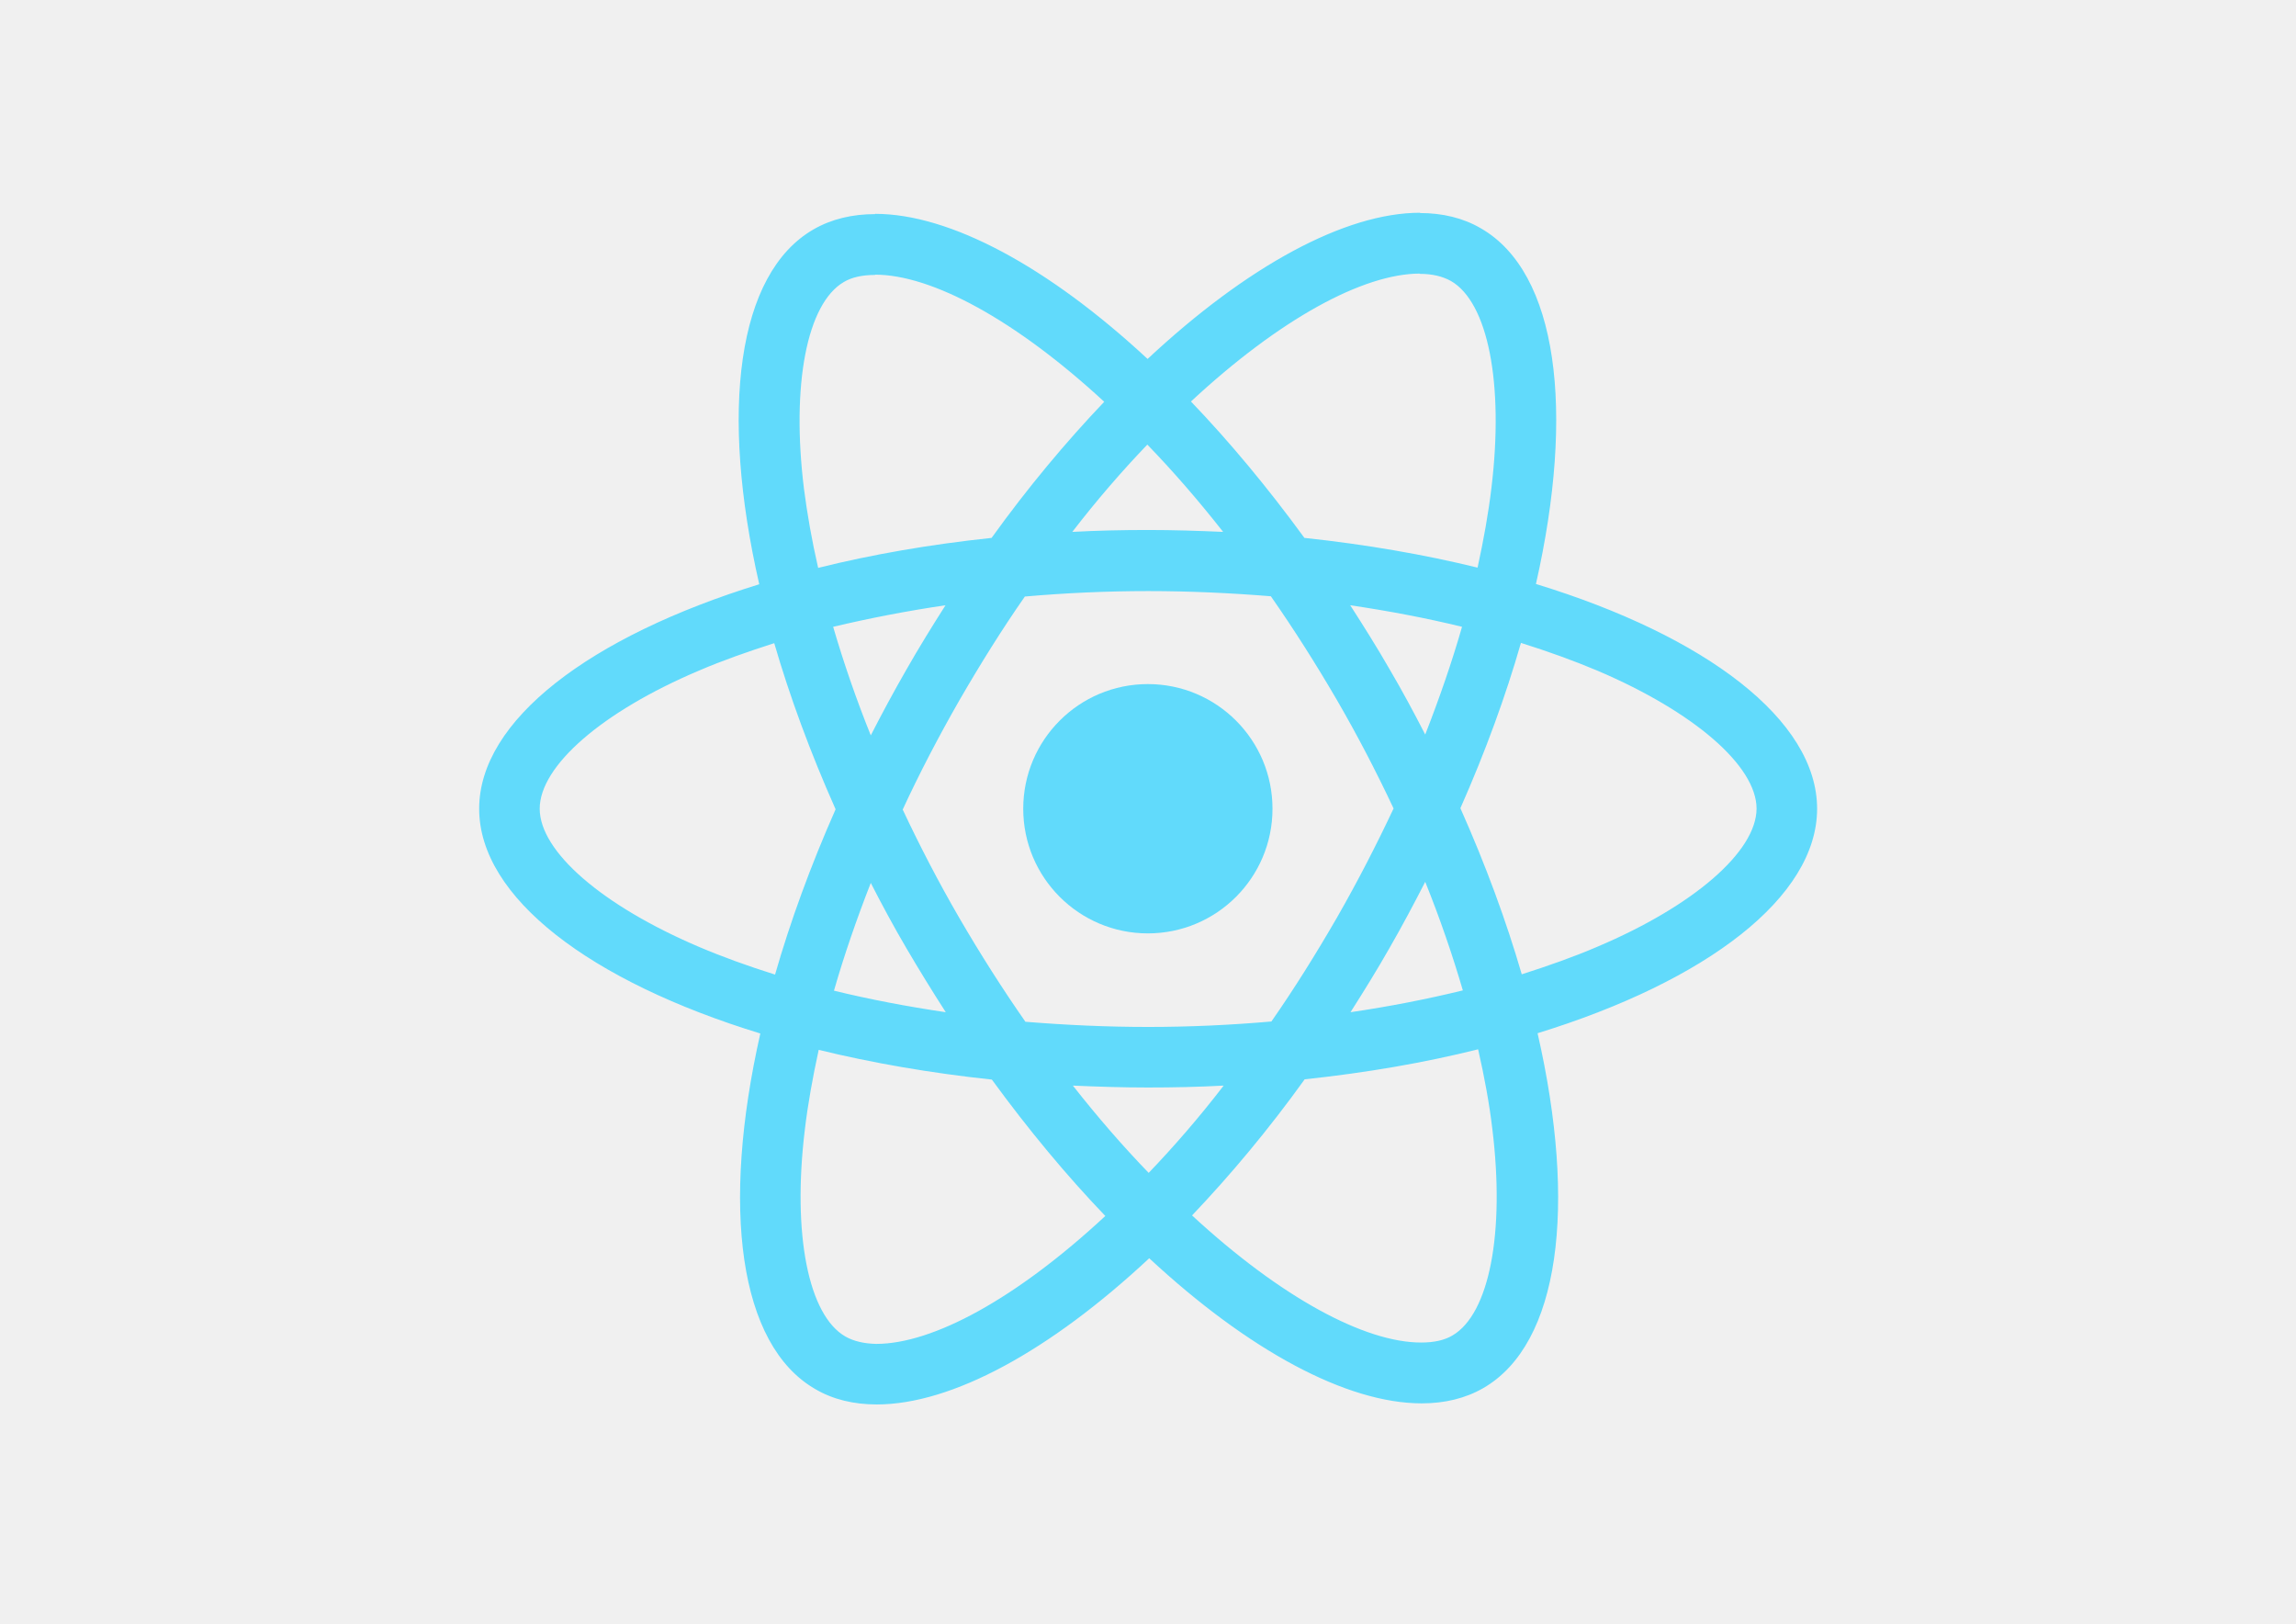
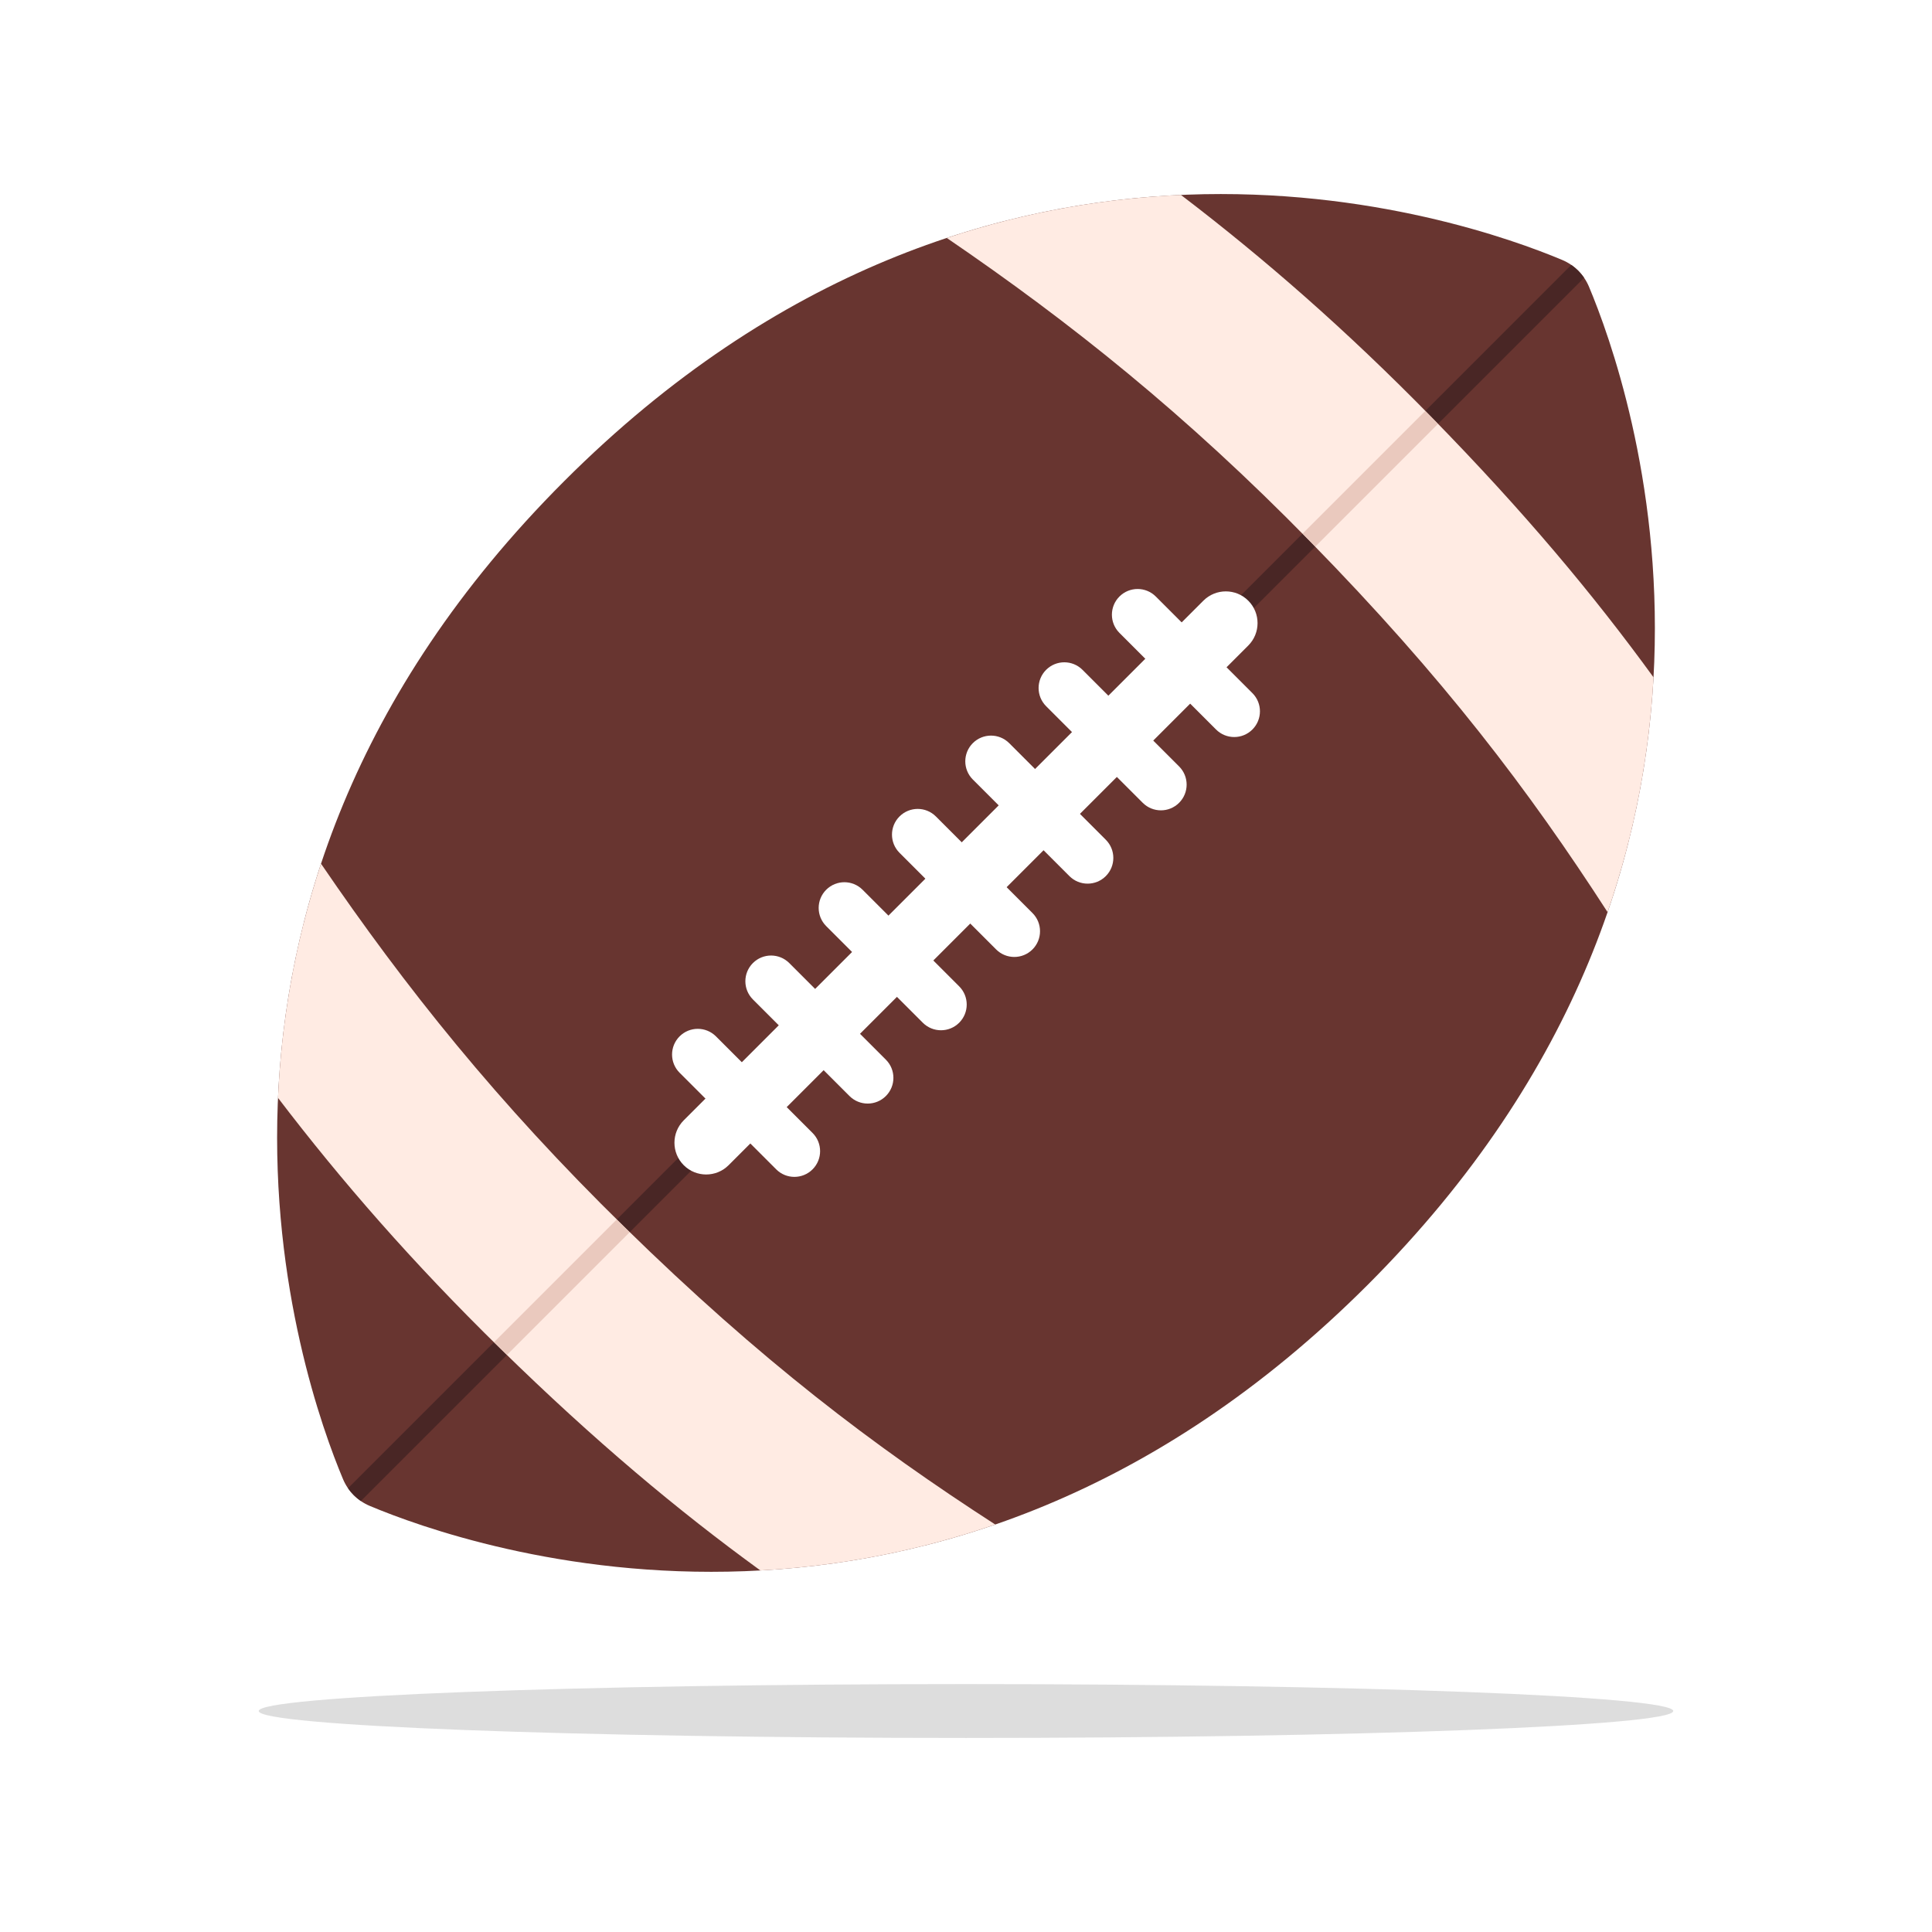
- <svg xmlns="http://www.w3.org/2000/svg" viewBox="0 0 841.9 595.3">
-   <g fill="#61DAFB">
-     <path d="M666.3 296.5c0-32.5-40.7-63.3-103.1-82.4 14.4-63.6 8-114.2-20.2-130.4-6.5-3.8-14.1-5.6-22.4-5.6v22.3c4.6 0 8.3.9 11.4 2.6 13.6 7.8 19.5 37.5 14.9 75.7-1.1 9.4-2.9 19.3-5.1 29.4-19.6-4.8-41-8.5-63.5-10.9-13.5-18.5-27.5-35.3-41.6-50 32.6-30.3 63.2-46.9 84-46.9V78c-27.5 0-63.5 19.6-99.9 53.6-36.4-33.8-72.4-53.2-99.9-53.2v22.3c20.7 0 51.4 16.5 84 46.6-14 14.7-28 31.4-41.3 49.9-22.6 2.4-44 6.1-63.6 11-2.3-10-4-19.7-5.2-29-4.7-38.2 1.1-67.9 14.6-75.8 3-1.8 6.9-2.6 11.5-2.6V78.5c-8.4 0-16 1.8-22.6 5.6-28.1 16.2-34.4 66.7-19.9 130.1-62.2 19.2-102.7 49.9-102.7 82.3 0 32.5 40.7 63.3 103.1 82.4-14.4 63.6-8 114.2 20.2 130.4 6.5 3.8 14.1 5.6 22.5 5.6 27.5 0 63.5-19.6 99.9-53.6 36.4 33.8 72.4 53.2 99.9 53.2 8.4 0 16-1.8 22.6-5.6 28.1-16.2 34.4-66.7 19.9-130.1 62-19.1 102.5-49.9 102.5-82.3zm-130.2-66.7c-3.7 12.9-8.3 26.2-13.5 39.5-4.1-8-8.4-16-13.1-24-4.6-8-9.5-15.8-14.4-23.4 14.2 2.1 27.9 4.7 41 7.9zm-45.8 106.5c-7.8 13.5-15.8 26.3-24.1 38.2-14.9 1.3-30 2-45.2 2-15.1 0-30.2-.7-45-1.9-8.3-11.9-16.4-24.6-24.2-38-7.6-13.1-14.5-26.4-20.8-39.8 6.2-13.4 13.2-26.8 20.7-39.9 7.8-13.5 15.8-26.3 24.1-38.2 14.9-1.3 30-2 45.2-2 15.1 0 30.2.7 45 1.9 8.3 11.9 16.4 24.6 24.2 38 7.6 13.1 14.5 26.4 20.8 39.8-6.3 13.4-13.2 26.8-20.7 39.9zm32.3-13c5.4 13.4 10 26.8 13.8 39.8-13.1 3.2-26.9 5.9-41.2 8 4.9-7.7 9.8-15.6 14.4-23.7 4.6-8 8.9-16.1 13-24.1zM421.2 430c-9.3-9.6-18.6-20.3-27.8-32 9 .4 18.2.7 27.5.7 9.4 0 18.7-.2 27.8-.7-9 11.7-18.3 22.4-27.5 32zm-74.4-58.9c-14.2-2.1-27.9-4.7-41-7.9 3.7-12.9 8.3-26.2 13.5-39.5 4.1 8 8.4 16 13.1 24 4.7 8 9.5 15.8 14.4 23.4zM420.7 163c9.3 9.6 18.6 20.3 27.8 32-9-.4-18.2-.7-27.5-.7-9.4 0-18.7.2-27.8.7 9-11.7 18.3-22.4 27.5-32zm-74 58.9c-4.9 7.7-9.8 15.6-14.4 23.7-4.6 8-8.9 16-13 24-5.4-13.4-10-26.8-13.8-39.8 13.1-3.1 26.9-5.8 41.2-7.9zm-90.5 125.2c-35.4-15.1-58.3-34.9-58.3-50.6 0-15.7 22.9-35.6 58.3-50.6 8.6-3.7 18-7 27.7-10.1 5.7 19.6 13.2 40 22.5 60.9-9.2 20.8-16.6 41.1-22.2 60.6-9.9-3.1-19.3-6.5-28-10.2zM310 490c-13.6-7.8-19.5-37.5-14.9-75.7 1.1-9.4 2.9-19.3 5.1-29.4 19.6 4.8 41 8.5 63.5 10.9 13.5 18.5 27.5 35.3 41.6 50-32.6 30.3-63.2 46.9-84 46.9-4.5-.1-8.3-1-11.3-2.7zm237.2-76.2c4.7 38.2-1.1 67.9-14.6 75.8-3 1.8-6.9 2.6-11.5 2.6-20.7 0-51.4-16.5-84-46.6 14-14.7 28-31.4 41.3-49.9 22.6-2.4 44-6.1 63.6-11 2.3 10.1 4.1 19.8 5.2 29.1zm38.5-66.7c-8.6 3.7-18 7-27.7 10.1-5.7-19.6-13.2-40-22.5-60.9 9.2-20.8 16.6-41.1 22.2-60.6 9.9 3.1 19.3 6.5 28.1 10.2 35.4 15.1 58.3 34.9 58.3 50.6-.1 15.7-23 35.6-58.4 50.6zM320.8 78.4z" />
-     <circle cx="420.9" cy="296.5" r="45.7" />
-     <path d="M520.5 78.1z" />
+ <svg xmlns="http://www.w3.org/2000/svg" version="1.1" x="0px" y="0px" viewBox="0 0 2200 2200" style="enable-background:new 0 0 2200 2200;" xml:space="preserve">
+   <g id="background">
+     <rect style="fill:#FFFFFF;" width="2200" height="2200" />
+   </g>
+   <g id="Objects">
+     <g>
+       <g>
+         <path style="fill:#683530;" d="M1557.537,1462.947c-487.023,487.023-1024.704,298.828-1136.483,251.846     c-13.736-5.773-24.663-16.7-30.436-30.436c-46.982-111.789-235.177-649.46,251.846-1136.483s1024.704-298.828,1136.483-251.846     c13.736,5.773,24.663,16.7,30.436,30.436C1856.364,438.243,2044.56,975.924,1557.537,1462.947z" />
+         <path style="fill:#FFEBE3;" d="M1133.294,1735.989c-93.733,32.359-184.078,47.717-267.419,52.318     c-93.981-68.304-188.299-147.096-296.068-252.587c-100.182-98.078-181.054-190.942-253.237-285.545     c3.695-82.903,17.936-173.006,48.988-266.659c96.172,140.969,200.633,271.852,345.443,413.609     C866.657,1549.494,994.246,1646.148,1133.294,1735.989z" />
+         <path style="fill:#FFEBE3;" d="M1630.31,475.218c105.491,107.769,184.282,202.087,252.587,296.068     c-4.601,83.341-19.959,173.686-52.318,267.419c-89.841-139.048-186.495-266.637-338.864-422.292     c-141.757-144.81-272.64-249.271-413.609-345.443c93.653-31.052,183.756-45.293,266.659-48.988     C1439.367,294.163,1532.231,375.036,1630.31,475.218z" />
+         <path style="fill:#492625;" d="M569.807,1535.72c2.476,2.417,4.937,4.82,7.391,7.215l-166.302,166.302     c-5.733-3.922-10.691-8.866-14.628-14.584l166.171-166.171C564.877,1530.893,567.339,1533.311,569.807,1535.72z" />
+         <path style="fill:#492625;" d="M702.326,1388.596l780.859-780.859c2.841,2.87,5.682,5.769,8.53,8.676     c1.986,2.03,3.965,4.053,5.93,6.076l-780.567,780.567c-2.023-1.964-4.046-3.944-6.076-5.93     C708.095,1394.277,705.196,1391.436,702.326,1388.596z" />
+         <path style="fill:#492625;" d="M1803.828,316.306l-166.302,166.302c-2.395-2.454-4.798-4.915-7.215-7.391     c-2.41-2.468-4.827-4.929-7.237-7.369l166.171-166.171C1794.962,305.614,1799.906,310.573,1803.828,316.306z" />
+         <path style="fill:#EAC9BE;" d="M717.078,1403.055l-139.88,139.88c-2.454-2.395-4.915-4.798-7.391-7.215     c-2.468-2.41-4.93-4.827-7.369-7.237l139.888-139.888c2.87,2.841,5.769,5.682,8.676,8.53     C713.032,1399.112,715.055,1401.091,717.078,1403.055z" />
+         <path style="fill:#EAC9BE;" d="M1623.073,467.849c2.41,2.439,4.827,4.9,7.237,7.369c2.417,2.476,4.82,4.937,7.215,7.391     l-139.88,139.88c-1.964-2.023-3.943-4.046-5.93-6.076c-2.848-2.907-5.689-5.806-8.53-8.676L1623.073,467.849z" />
+         <path style="fill:#FFFFFF;" d="M1421.415,735.088l-591.738,591.738c-14.109,14.109-36.984,14.109-51.093,0v0     c-14.109-14.109-14.109-36.984,0-51.093l591.738-591.738c14.109-14.109,36.984-14.109,51.093,0v0     C1435.524,698.104,1435.524,720.979,1421.415,735.088z" />
+         <path style="fill:#FFFFFF;" d="M925.283,1331.55L925.283,1331.55c-11.436,11.436-29.978,11.436-41.414,0l-110.007-110.007     c-11.436-11.436-11.436-29.978,0-41.414h0c11.436-11.436,29.978-11.436,41.414,0l110.007,110.007     C936.719,1301.572,936.719,1320.113,925.283,1331.55z" />
+         <path style="fill:#FFFFFF;" d="M1008.759,1248.074L1008.759,1248.074c-11.436,11.436-29.978,11.436-41.414,0l-110.007-110.007     c-11.436-11.436-11.436-29.978,0-41.414h0c11.436-11.436,29.978-11.436,41.414,0l110.007,110.007     C1020.195,1218.095,1020.195,1236.637,1008.759,1248.074z" />
+         <path style="fill:#FFFFFF;" d="M1092.235,1164.598L1092.235,1164.598c-11.436,11.436-29.978,11.436-41.414,0L940.813,1054.59     c-11.436-11.436-11.436-29.978,0-41.414l0,0c11.436-11.436,29.978-11.436,41.414,0l110.007,110.007     C1103.671,1134.619,1103.671,1153.161,1092.235,1164.598z" />
+         <path style="fill:#FFFFFF;" d="M1175.711,1081.121L1175.711,1081.121c-11.436,11.436-29.978,11.436-41.414,0l-110.007-110.007     c-11.436-11.436-11.436-29.978,0-41.414h0c11.436-11.436,29.978-11.436,41.414,0l110.007,110.007     C1187.147,1051.143,1187.147,1069.685,1175.711,1081.121z" />
+         <path style="fill:#FFFFFF;" d="M1259.187,997.645L1259.187,997.645c-11.436,11.436-29.978,11.436-41.414,0l-110.007-110.007     c-11.436-11.436-11.436-29.978,0-41.414h0c11.436-11.436,29.978-11.436,41.414,0l110.007,110.007     C1270.623,967.667,1270.623,986.209,1259.187,997.645z" />
+         <path style="fill:#FFFFFF;" d="M1342.663,914.169L1342.663,914.169c-11.436,11.436-29.978,11.436-41.414,0l-110.007-110.007     c-11.436-11.436-11.436-29.978,0-41.414l0,0c11.436-11.436,29.978-11.436,41.414,0l110.007,110.007     C1354.099,884.191,1354.099,902.733,1342.663,914.169z" />
+         <path style="fill:#FFFFFF;" d="M1426.139,830.693L1426.139,830.693c-11.436,11.436-29.978,11.436-41.414,0l-110.007-110.007     c-11.436-11.436-11.436-29.978,0-41.414v0c11.436-11.436,29.978-11.436,41.415,0l110.007,110.007     C1437.575,800.715,1437.575,819.257,1426.139,830.693z" />
+       </g>
+       <ellipse style="fill:#DDDDDD;" cx="1100" cy="1948.368" rx="805.383" ry="30.667" />
+     </g>
  </g>
</svg>
